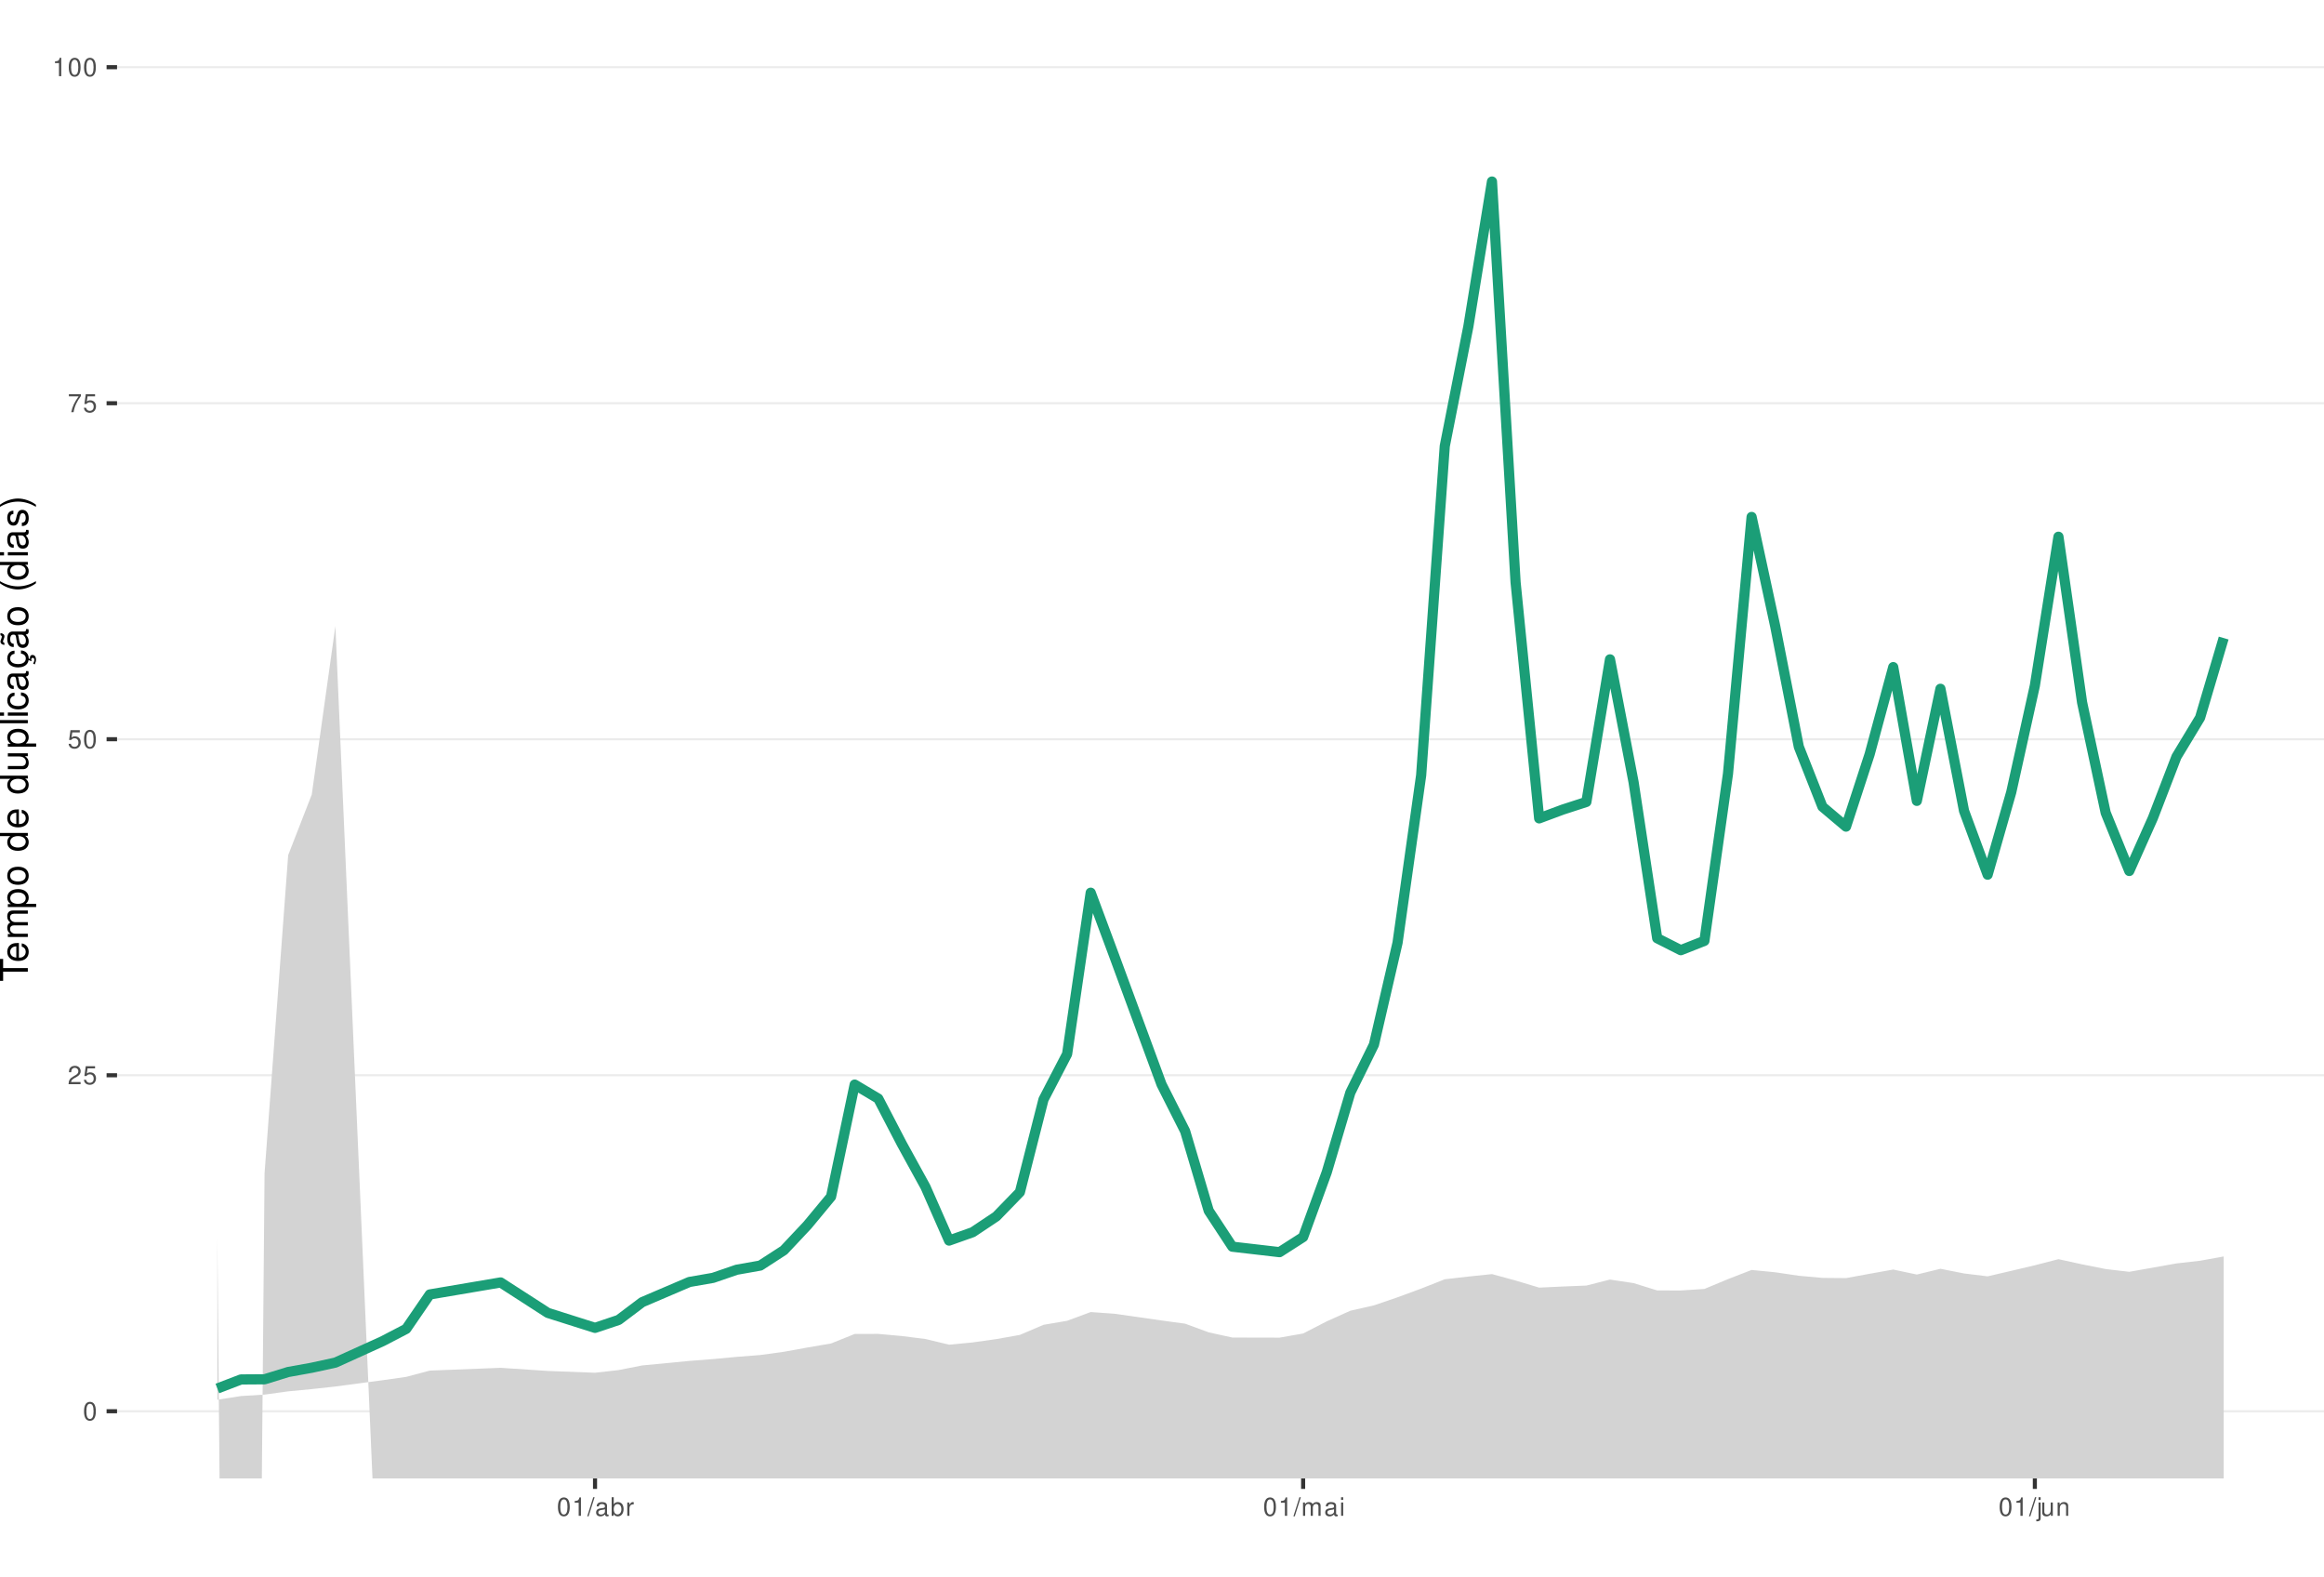
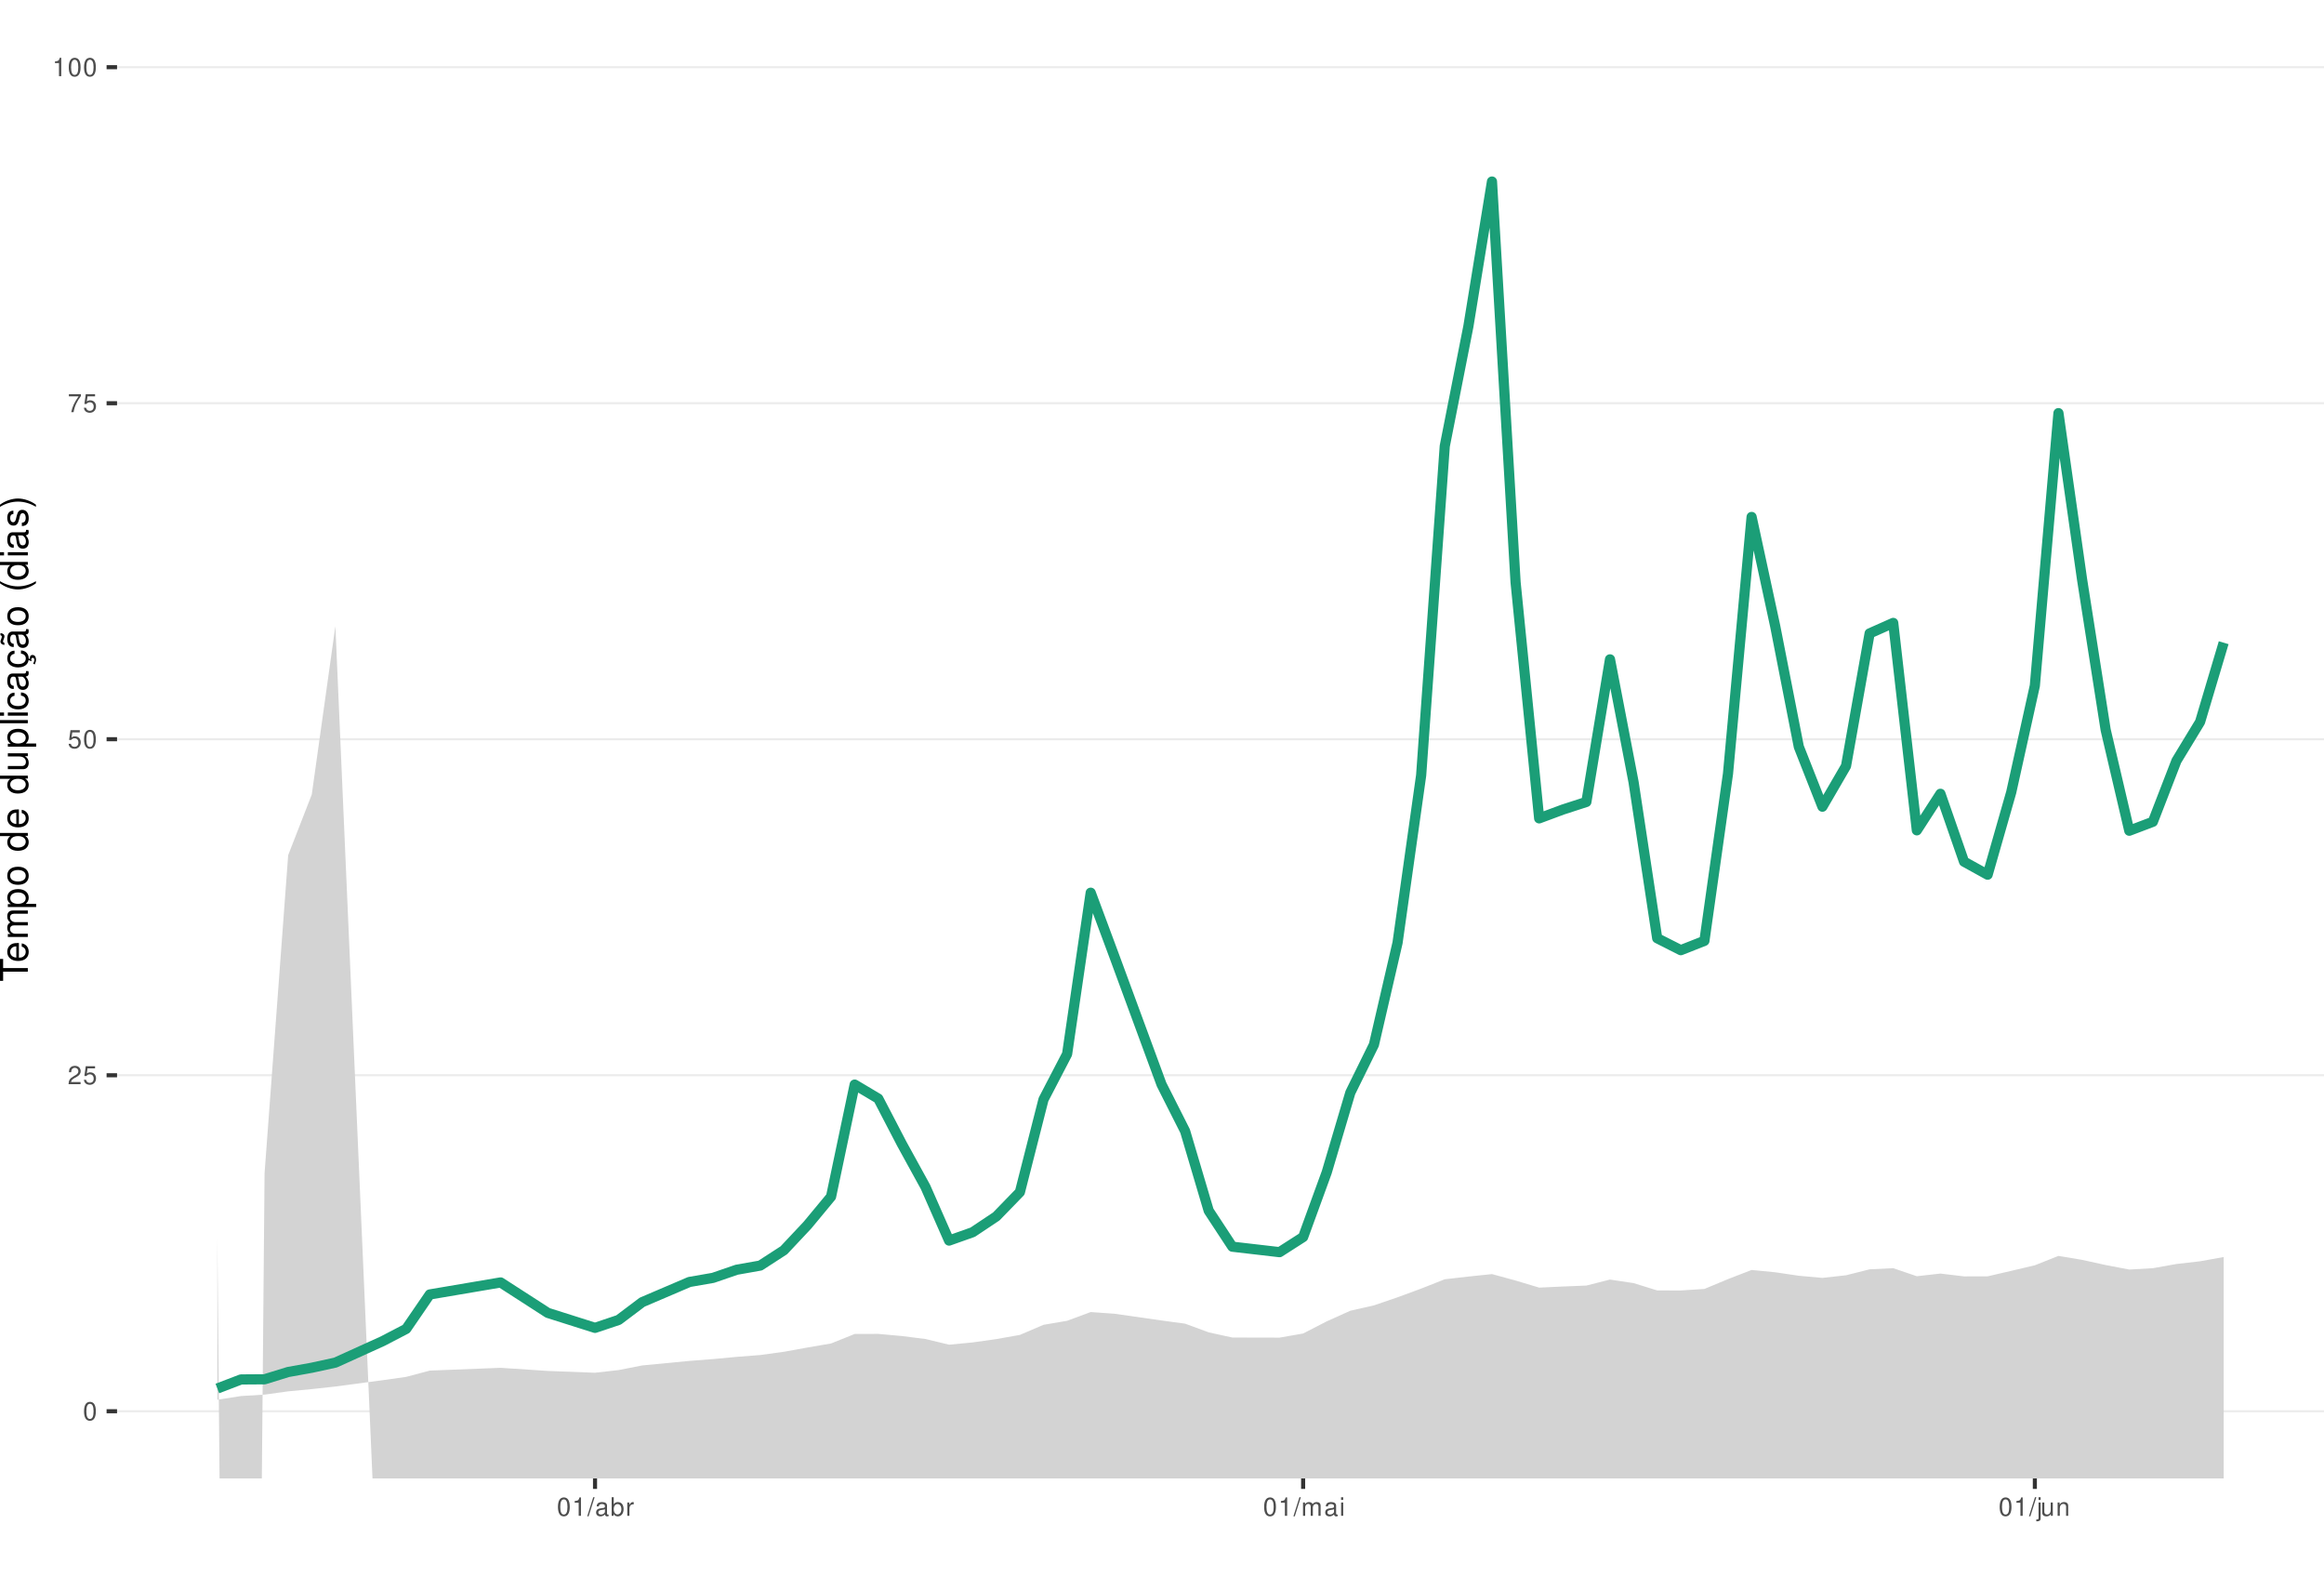
<svg xmlns="http://www.w3.org/2000/svg" xmlns:xlink="http://www.w3.org/1999/xlink" width="609pt" height="413pt" viewBox="0 0 609 413" version="1.1">
  <defs>
    <g>
      <symbol overflow="visible" id="glyph0-0">
        <path style="stroke:none;" d="" />
      </symbol>
      <symbol overflow="visible" id="glyph0-1">
        <path style="stroke:none;" d="M 1.828 -4.812 C 1.391 -4.812 0.984 -4.609 0.75 -4.281 C 0.438 -3.859 0.281 -3.219 0.281 -2.328 C 0.281 -0.703 0.812 0.156 1.828 0.156 C 2.828 0.156 3.375 -0.703 3.375 -2.297 C 3.375 -3.219 3.234 -3.844 2.922 -4.281 C 2.672 -4.625 2.281 -4.812 1.828 -4.812 Z M 1.828 -4.297 C 2.469 -4.297 2.781 -3.641 2.781 -2.344 C 2.781 -0.969 2.469 -0.328 1.812 -0.328 C 1.203 -0.328 0.891 -1 0.891 -2.328 C 0.891 -3.641 1.203 -4.297 1.828 -4.297 Z M 1.828 -4.297 " />
      </symbol>
      <symbol overflow="visible" id="glyph0-2">
        <path style="stroke:none;" d="M 3.375 -0.578 L 0.891 -0.578 C 0.938 -0.984 1.156 -1.234 1.734 -1.578 L 2.406 -1.953 C 3.062 -2.328 3.406 -2.812 3.406 -3.406 C 3.406 -3.812 3.234 -4.188 2.969 -4.438 C 2.688 -4.688 2.344 -4.812 1.891 -4.812 C 1.297 -4.812 0.844 -4.594 0.578 -4.188 C 0.422 -3.938 0.344 -3.641 0.328 -3.141 L 0.922 -3.141 C 0.938 -3.469 0.984 -3.672 1.062 -3.828 C 1.219 -4.125 1.516 -4.297 1.875 -4.297 C 2.406 -4.297 2.797 -3.906 2.797 -3.391 C 2.797 -3.016 2.578 -2.672 2.156 -2.438 L 1.547 -2.078 C 0.562 -1.516 0.281 -1.062 0.219 0 L 3.375 0 Z M 3.375 -0.578 " />
      </symbol>
      <symbol overflow="visible" id="glyph0-3">
        <path style="stroke:none;" d="M 3.172 -4.719 L 0.734 -4.719 L 0.375 -2.156 L 0.922 -2.156 C 1.188 -2.469 1.422 -2.594 1.797 -2.594 C 2.422 -2.594 2.812 -2.156 2.812 -1.453 C 2.812 -0.781 2.422 -0.359 1.781 -0.359 C 1.266 -0.359 0.953 -0.625 0.812 -1.156 L 0.234 -1.156 C 0.312 -0.766 0.375 -0.578 0.516 -0.406 C 0.781 -0.047 1.266 0.156 1.797 0.156 C 2.75 0.156 3.422 -0.547 3.422 -1.531 C 3.422 -2.469 2.797 -3.109 1.891 -3.109 C 1.562 -3.109 1.297 -3.016 1.016 -2.828 L 1.203 -4.141 L 3.172 -4.141 Z M 3.172 -4.719 " />
      </symbol>
      <symbol overflow="visible" id="glyph0-4">
        <path style="stroke:none;" d="M 3.469 -4.719 L 0.312 -4.719 L 0.312 -4.141 L 2.859 -4.141 C 1.734 -2.531 1.266 -1.547 0.922 0 L 1.547 0 C 1.797 -1.516 2.391 -2.812 3.469 -4.234 Z M 3.469 -4.719 " />
      </symbol>
      <symbol overflow="visible" id="glyph0-5">
        <path style="stroke:none;" d="M 1.719 -3.422 L 1.719 0 L 2.312 0 L 2.312 -4.812 L 1.922 -4.812 C 1.719 -4.078 1.578 -3.969 0.672 -3.859 L 0.672 -3.422 Z M 1.719 -3.422 " />
      </symbol>
      <symbol overflow="visible" id="glyph0-6">
        <path style="stroke:none;" d="M 1.531 -4.859 L -0.047 0.141 L 0.312 0.141 L 1.891 -4.859 Z M 1.531 -4.859 " />
      </symbol>
      <symbol overflow="visible" id="glyph0-7">
        <path style="stroke:none;" d="M 3.562 -0.328 C 3.5 -0.312 3.469 -0.312 3.438 -0.312 C 3.25 -0.312 3.141 -0.406 3.141 -0.578 L 3.141 -2.641 C 3.141 -3.25 2.688 -3.594 1.828 -3.594 C 1.312 -3.594 0.906 -3.438 0.672 -3.188 C 0.516 -3 0.453 -2.797 0.438 -2.453 L 0.984 -2.453 C 1.031 -2.875 1.297 -3.078 1.812 -3.078 C 2.312 -3.078 2.594 -2.891 2.594 -2.562 L 2.594 -2.406 C 2.578 -2.172 2.469 -2.078 2.016 -2.031 C 1.219 -1.922 1.109 -1.891 0.891 -1.812 C 0.484 -1.641 0.281 -1.328 0.281 -0.875 C 0.281 -0.25 0.719 0.156 1.422 0.156 C 1.859 0.156 2.219 0 2.609 -0.359 C 2.656 0 2.828 0.156 3.188 0.156 C 3.297 0.156 3.375 0.141 3.562 0.094 Z M 2.594 -1.094 C 2.594 -0.906 2.531 -0.797 2.375 -0.641 C 2.141 -0.438 1.875 -0.328 1.547 -0.328 C 1.109 -0.328 0.859 -0.547 0.859 -0.891 C 0.859 -1.266 1.094 -1.438 1.703 -1.531 C 2.297 -1.609 2.406 -1.641 2.594 -1.719 Z M 2.594 -1.094 " />
      </symbol>
      <symbol overflow="visible" id="glyph0-8">
        <path style="stroke:none;" d="M 0.359 -4.859 L 0.359 0 L 0.859 0 L 0.859 -0.453 C 1.125 -0.047 1.484 0.156 1.969 0.156 C 2.875 0.156 3.484 -0.594 3.484 -1.75 C 3.484 -2.891 2.922 -3.594 1.984 -3.594 C 1.516 -3.594 1.172 -3.406 0.906 -3.016 L 0.906 -4.859 Z M 1.891 -3.062 C 2.5 -3.062 2.906 -2.531 2.906 -1.703 C 2.906 -0.906 2.484 -0.359 1.891 -0.359 C 1.297 -0.359 0.906 -0.906 0.906 -1.719 C 0.906 -2.531 1.297 -3.062 1.891 -3.062 Z M 1.891 -3.062 " />
      </symbol>
      <symbol overflow="visible" id="glyph0-9">
        <path style="stroke:none;" d="M 0.453 -3.484 L 0.453 0 L 1.016 0 L 1.016 -1.812 C 1.031 -2.656 1.375 -3.016 2.141 -3 L 2.141 -3.562 C 2.047 -3.578 1.984 -3.594 1.922 -3.594 C 1.562 -3.594 1.297 -3.375 0.969 -2.859 L 0.969 -3.484 Z M 0.453 -3.484 " />
      </symbol>
      <symbol overflow="visible" id="glyph0-10">
        <path style="stroke:none;" d="M 0.469 -3.484 L 0.469 0 L 1.031 0 L 1.031 -2.188 C 1.031 -2.703 1.391 -3.109 1.844 -3.109 C 2.25 -3.109 2.484 -2.844 2.484 -2.406 L 2.484 0 L 3.047 0 L 3.047 -2.188 C 3.047 -2.703 3.422 -3.109 3.875 -3.109 C 4.266 -3.109 4.516 -2.844 4.516 -2.406 L 4.516 0 L 5.078 0 L 5.078 -2.609 C 5.078 -3.234 4.719 -3.594 4.062 -3.594 C 3.594 -3.594 3.312 -3.453 2.984 -3.062 C 2.781 -3.422 2.5 -3.594 2.047 -3.594 C 1.578 -3.594 1.266 -3.422 0.984 -3 L 0.984 -3.484 Z M 0.469 -3.484 " />
      </symbol>
      <symbol overflow="visible" id="glyph0-11">
        <path style="stroke:none;" d="M 1 -3.484 L 0.453 -3.484 L 0.453 0 L 1 0 Z M 1 -4.859 L 0.438 -4.859 L 0.438 -4.156 L 1 -4.156 Z M 1 -4.859 " />
      </symbol>
      <symbol overflow="visible" id="glyph0-12">
        <path style="stroke:none;" d="M 0.469 -3.484 L 0.469 0.5 C 0.469 0.859 0.359 0.969 0.016 0.969 C -0.031 0.969 -0.047 0.969 -0.125 0.953 L -0.125 1.438 C -0.047 1.438 -0.016 1.453 0.062 1.453 C 0.688 1.453 1.016 1.203 1.016 0.719 L 1.016 -3.484 Z M 1.016 -4.859 L 0.469 -4.859 L 0.469 -4.156 L 1.016 -4.156 Z M 1.016 -4.859 " />
      </symbol>
      <symbol overflow="visible" id="glyph0-13">
        <path style="stroke:none;" d="M 3.203 0 L 3.203 -3.484 L 2.656 -3.484 L 2.656 -1.516 C 2.656 -0.797 2.281 -0.328 1.703 -0.328 C 1.266 -0.328 0.984 -0.594 0.984 -1.016 L 0.984 -3.484 L 0.438 -3.484 L 0.438 -0.797 C 0.438 -0.219 0.859 0.156 1.547 0.156 C 2.062 0.156 2.391 -0.031 2.703 -0.484 L 2.703 0 Z M 3.203 0 " />
      </symbol>
      <symbol overflow="visible" id="glyph0-14">
        <path style="stroke:none;" d="M 0.469 -3.484 L 0.469 0 L 1.031 0 L 1.031 -1.922 C 1.031 -2.641 1.391 -3.109 1.969 -3.109 C 2.406 -3.109 2.688 -2.828 2.688 -2.422 L 2.688 0 L 3.234 0 L 3.234 -2.641 C 3.234 -3.219 2.812 -3.594 2.141 -3.594 C 1.625 -3.594 1.281 -3.391 0.984 -2.906 L 0.984 -3.484 Z M 0.469 -3.484 " />
      </symbol>
      <symbol overflow="visible" id="glyph1-0">
        <path style="stroke:none;" d="" />
      </symbol>
      <symbol overflow="visible" id="glyph1-1">
        <path style="stroke:none;" d="M -6.469 -3.547 L -6.469 -5.938 L -7.297 -5.938 L -7.297 -0.203 L -6.469 -0.203 L -6.469 -2.609 L 0 -2.609 L 0 -3.547 Z M -6.469 -3.547 " />
      </symbol>
      <symbol overflow="visible" id="glyph1-2">
        <path style="stroke:none;" d="M -2.344 -5.125 C -3.141 -5.125 -3.625 -5.062 -4.016 -4.922 C -4.875 -4.578 -5.391 -3.781 -5.391 -2.797 C -5.391 -1.344 -4.281 -0.406 -2.547 -0.406 C -0.812 -0.406 0.234 -1.297 0.234 -2.781 C 0.234 -3.984 -0.453 -4.812 -1.594 -5.016 L -1.594 -4.188 C -0.906 -3.953 -0.547 -3.484 -0.547 -2.812 C -0.547 -2.281 -0.781 -1.828 -1.219 -1.547 C -1.516 -1.344 -1.812 -1.281 -2.344 -1.266 Z M -3.016 -1.297 C -3.984 -1.359 -4.625 -1.953 -4.625 -2.797 C -4.625 -3.641 -3.953 -4.234 -3.016 -4.234 Z M -3.016 -1.297 " />
      </symbol>
      <symbol overflow="visible" id="glyph1-3">
        <path style="stroke:none;" d="M -5.234 -0.703 L 0 -0.703 L 0 -1.547 L -3.297 -1.547 C -4.047 -1.547 -4.656 -2.094 -4.656 -2.766 C -4.656 -3.391 -4.281 -3.734 -3.609 -3.734 L 0 -3.734 L 0 -4.578 L -3.297 -4.578 C -4.047 -4.578 -4.656 -5.125 -4.656 -5.812 C -4.656 -6.422 -4.266 -6.781 -3.609 -6.781 L 0 -6.781 L 0 -7.625 L -3.938 -7.625 C -4.875 -7.625 -5.391 -7.078 -5.391 -6.094 C -5.391 -5.406 -5.188 -4.984 -4.594 -4.484 C -5.156 -4.188 -5.391 -3.766 -5.391 -3.078 C -5.391 -2.375 -5.125 -1.906 -4.5 -1.469 L -5.234 -1.469 Z M -5.234 -0.703 " />
      </symbol>
      <symbol overflow="visible" id="glyph1-4">
        <path style="stroke:none;" d="M 2.188 -0.547 L 2.188 -1.375 L -0.547 -1.375 C -0.016 -1.812 0.234 -2.312 0.234 -2.984 C 0.234 -4.344 -0.859 -5.234 -2.531 -5.234 C -4.297 -5.234 -5.391 -4.375 -5.391 -2.984 C -5.391 -2.266 -5.062 -1.703 -4.453 -1.312 L -5.234 -1.312 L -5.234 -0.547 Z M -4.609 -2.844 C -4.609 -3.766 -3.797 -4.359 -2.547 -4.359 C -1.359 -4.359 -0.547 -3.75 -0.547 -2.844 C -0.547 -1.953 -1.344 -1.375 -2.578 -1.375 C -3.812 -1.375 -4.609 -1.953 -4.609 -2.844 Z M -4.609 -2.844 " />
      </symbol>
      <symbol overflow="visible" id="glyph1-5">
        <path style="stroke:none;" d="M -5.391 -2.719 C -5.391 -1.234 -4.344 -0.359 -2.578 -0.359 C -0.812 -0.359 0.234 -1.234 0.234 -2.734 C 0.234 -4.203 -0.812 -5.094 -2.547 -5.094 C -4.359 -5.094 -5.391 -4.234 -5.391 -2.719 Z M -4.625 -2.734 C -4.625 -3.672 -3.844 -4.234 -2.547 -4.234 C -1.312 -4.234 -0.547 -3.656 -0.547 -2.734 C -0.547 -1.797 -1.312 -1.234 -2.578 -1.234 C -3.844 -1.234 -4.625 -1.797 -4.625 -2.734 Z M -4.625 -2.734 " />
      </symbol>
      <symbol overflow="visible" id="glyph1-6">
        <path style="stroke:none;" d="" />
      </symbol>
      <symbol overflow="visible" id="glyph1-7">
        <path style="stroke:none;" d="M -7.297 -4.953 L -7.297 -4.125 L -4.578 -4.125 C -5.109 -3.766 -5.391 -3.203 -5.391 -2.516 C -5.391 -1.156 -4.297 -0.266 -2.625 -0.266 C -0.859 -0.266 0.234 -1.125 0.234 -2.547 C 0.234 -3.266 -0.047 -3.766 -0.688 -4.203 L 0 -4.203 L 0 -4.953 Z M -4.609 -2.656 C -4.609 -3.547 -3.812 -4.125 -2.562 -4.125 C -1.344 -4.125 -0.547 -3.547 -0.547 -2.656 C -0.547 -1.734 -1.359 -1.125 -2.578 -1.125 C -3.797 -1.125 -4.609 -1.734 -4.609 -2.656 Z M -4.609 -2.656 " />
      </symbol>
      <symbol overflow="visible" id="glyph1-8">
        <path style="stroke:none;" d="M 0 -4.812 L -5.234 -4.812 L -5.234 -3.984 L -2.266 -3.984 C -1.203 -3.984 -0.5 -3.438 -0.5 -2.562 C -0.5 -1.906 -0.906 -1.484 -1.531 -1.484 L -5.234 -1.484 L -5.234 -0.656 L -1.203 -0.656 C -0.328 -0.656 0.234 -1.297 0.234 -2.312 C 0.234 -3.094 -0.047 -3.578 -0.734 -4.062 L 0 -4.062 Z M 0 -4.812 " />
      </symbol>
      <symbol overflow="visible" id="glyph1-9">
        <path style="stroke:none;" d="M -7.297 -1.516 L -7.297 -0.688 L 0 -0.688 L 0 -1.516 Z M -7.297 -1.516 " />
      </symbol>
      <symbol overflow="visible" id="glyph1-10">
        <path style="stroke:none;" d="M -5.234 -1.5 L -5.234 -0.672 L 0 -0.672 L 0 -1.5 Z M -7.297 -1.5 L -7.297 -0.656 L -6.234 -0.656 L -6.234 -1.5 Z M -7.297 -1.5 " />
      </symbol>
      <symbol overflow="visible" id="glyph1-11">
        <path style="stroke:none;" d="M -3.484 -4.703 C -3.984 -4.672 -4.312 -4.562 -4.609 -4.359 C -5.094 -4 -5.391 -3.375 -5.391 -2.641 C -5.391 -1.219 -4.266 -0.312 -2.531 -0.312 C -0.844 -0.312 0.234 -1.203 0.234 -2.625 C 0.234 -3.875 -0.516 -4.672 -1.797 -4.766 L -1.797 -3.938 C -0.953 -3.797 -0.547 -3.359 -0.547 -2.656 C -0.547 -1.734 -1.297 -1.188 -2.531 -1.188 C -3.844 -1.188 -4.625 -1.719 -4.625 -2.625 C -4.625 -3.328 -4.203 -3.766 -3.484 -3.875 Z M -3.484 -4.703 " />
      </symbol>
      <symbol overflow="visible" id="glyph1-12">
        <path style="stroke:none;" d="M -0.484 -5.344 C -0.469 -5.266 -0.469 -5.219 -0.469 -5.172 C -0.469 -4.875 -0.625 -4.719 -0.875 -4.719 L -3.953 -4.719 C -4.891 -4.719 -5.391 -4.047 -5.391 -2.75 C -5.391 -1.984 -5.172 -1.375 -4.781 -1.016 C -4.516 -0.766 -4.203 -0.672 -3.688 -0.656 L -3.688 -1.484 C -4.328 -1.562 -4.625 -1.938 -4.625 -2.719 C -4.625 -3.484 -4.344 -3.891 -3.844 -3.891 L -3.625 -3.891 C -3.266 -3.875 -3.125 -3.703 -3.047 -3.016 C -2.891 -1.844 -2.844 -1.656 -2.719 -1.344 C -2.453 -0.734 -2 -0.422 -1.312 -0.422 C -0.375 -0.422 0.234 -1.078 0.234 -2.141 C 0.234 -2.797 0 -3.328 -0.547 -3.922 C 0 -3.984 0.234 -4.234 0.234 -4.781 C 0.234 -4.953 0.203 -5.062 0.141 -5.344 Z M -1.656 -3.891 C -1.375 -3.891 -1.203 -3.812 -0.969 -3.562 C -0.656 -3.219 -0.5 -2.812 -0.5 -2.312 C -0.5 -1.672 -0.812 -1.297 -1.344 -1.297 C -1.891 -1.297 -2.172 -1.656 -2.297 -2.547 C -2.422 -3.438 -2.453 -3.609 -2.594 -3.891 Z M -1.656 -3.891 " />
      </symbol>
      <symbol overflow="visible" id="glyph1-13">
        <path style="stroke:none;" d="M 0.234 -2.641 C 0.234 -3.875 -0.547 -4.703 -1.797 -4.766 L -1.797 -3.938 C -0.953 -3.797 -0.531 -3.359 -0.531 -2.656 C -0.531 -1.734 -1.281 -1.188 -2.516 -1.188 C -3.844 -1.188 -4.625 -1.719 -4.625 -2.625 C -4.625 -3.328 -4.203 -3.766 -3.484 -3.875 L -3.484 -4.703 C -3.984 -4.672 -4.312 -4.562 -4.609 -4.359 C -5.094 -4 -5.391 -3.375 -5.391 -2.641 C -5.391 -1.219 -4.266 -0.312 -2.531 -0.312 C -1.469 -0.312 -0.625 -0.672 -0.156 -1.312 C 0.047 -1.594 0.125 -1.812 0.203 -2.25 L 0.922 -1.938 L 0.984 -2.062 C 0.938 -2.188 0.906 -2.25 0.906 -2.375 C 0.906 -2.656 1.047 -2.828 1.281 -2.828 C 1.547 -2.828 1.734 -2.594 1.734 -2.297 C 1.734 -2.031 1.672 -1.844 1.438 -1.406 L 1.406 -1.312 L 1.812 -1.094 C 2.078 -1.75 2.141 -1.953 2.141 -2.344 C 2.141 -3.109 1.781 -3.578 1.203 -3.578 C 0.781 -3.578 0.547 -3.297 0.547 -2.797 C 0.547 -2.703 0.547 -2.641 0.562 -2.516 Z M 0.234 -2.641 " />
      </symbol>
      <symbol overflow="visible" id="glyph1-14">
        <path style="stroke:none;" d="M -0.484 -5.344 C -0.469 -5.266 -0.469 -5.219 -0.469 -5.172 C -0.469 -4.875 -0.625 -4.719 -0.875 -4.719 L -3.953 -4.719 C -4.891 -4.719 -5.391 -4.047 -5.391 -2.75 C -5.391 -1.984 -5.172 -1.375 -4.781 -1.016 C -4.516 -0.766 -4.203 -0.672 -3.688 -0.656 L -3.688 -1.484 C -4.328 -1.562 -4.625 -1.938 -4.625 -2.719 C -4.625 -3.484 -4.344 -3.891 -3.844 -3.891 L -3.625 -3.891 C -3.266 -3.875 -3.125 -3.703 -3.047 -3.016 C -2.891 -1.844 -2.844 -1.656 -2.719 -1.344 C -2.453 -0.734 -2 -0.422 -1.312 -0.422 C -0.375 -0.422 0.234 -1.078 0.234 -2.141 C 0.234 -2.797 0 -3.328 -0.547 -3.922 C 0 -3.984 0.234 -4.234 0.234 -4.781 C 0.234 -4.953 0.203 -5.062 0.141 -5.344 Z M -1.656 -3.891 C -1.375 -3.891 -1.203 -3.812 -0.969 -3.562 C -0.656 -3.219 -0.5 -2.812 -0.5 -2.312 C -0.5 -1.672 -0.812 -1.297 -1.344 -1.297 C -1.891 -1.297 -2.172 -1.656 -2.297 -2.547 C -2.422 -3.438 -2.453 -3.609 -2.594 -3.891 Z M -7.172 -3.75 C -6.922 -3.672 -6.812 -3.547 -6.812 -3.375 C -6.812 -3.25 -6.875 -2.984 -6.984 -2.734 C -7.156 -2.312 -7.172 -2.25 -7.172 -2.047 C -7.172 -1.594 -6.797 -1.297 -6.141 -1.188 L -6.141 -1.766 C -6.375 -1.812 -6.5 -1.938 -6.5 -2.094 C -6.5 -2.203 -6.469 -2.344 -6.375 -2.578 C -6.156 -3.156 -6.125 -3.234 -6.125 -3.438 C -6.125 -3.922 -6.484 -4.219 -7.172 -4.312 Z M -7.172 -3.75 " />
      </symbol>
      <symbol overflow="visible" id="glyph1-15">
        <path style="stroke:none;" d="M -7.297 -2.359 C -5.984 -1.359 -4.156 -0.734 -2.594 -0.734 C -1.016 -0.734 0.812 -1.359 2.125 -2.359 L 2.125 -2.906 C 0.688 -2.031 -0.984 -1.547 -2.594 -1.547 C -4.188 -1.547 -5.875 -2.031 -7.297 -2.906 Z M -7.297 -2.359 " />
      </symbol>
      <symbol overflow="visible" id="glyph1-16">
        <path style="stroke:none;" d="M -3.781 -4.375 C -4.812 -4.375 -5.391 -3.688 -5.391 -2.484 C -5.391 -1.266 -4.766 -0.469 -3.797 -0.469 C -2.969 -0.469 -2.578 -0.891 -2.281 -2.125 L -2.094 -2.906 C -1.953 -3.484 -1.734 -3.719 -1.375 -3.719 C -0.875 -3.719 -0.547 -3.234 -0.547 -2.5 C -0.547 -2.047 -0.672 -1.672 -0.891 -1.453 C -1.047 -1.328 -1.188 -1.266 -1.562 -1.219 L -1.562 -0.344 C -0.344 -0.375 0.234 -1.062 0.234 -2.438 C 0.234 -3.75 -0.422 -4.594 -1.438 -4.594 C -2.203 -4.594 -2.641 -4.156 -2.891 -3.109 L -3.078 -2.312 C -3.234 -1.625 -3.453 -1.344 -3.828 -1.344 C -4.312 -1.344 -4.625 -1.766 -4.625 -2.453 C -4.625 -3.125 -4.328 -3.484 -3.781 -3.5 Z M -3.781 -4.375 " />
      </symbol>
      <symbol overflow="visible" id="glyph1-17">
        <path style="stroke:none;" d="M 2.125 -0.938 C 0.812 -1.938 -1.016 -2.562 -2.578 -2.562 C -4.156 -2.562 -5.984 -1.938 -7.297 -0.938 L -7.297 -0.375 C -5.859 -1.266 -4.188 -1.75 -2.578 -1.75 C -0.984 -1.75 0.703 -1.266 2.125 -0.375 Z M 2.125 -0.938 " />
      </symbol>
    </g>
    <clipPath id="clip1">
      <path d="M 30.672 0 L 609 0 L 609 387.328 L 30.672 387.328 Z M 30.672 0 " />
    </clipPath>
    <clipPath id="clip2">
      <path d="M 30.672 369 L 609 369 L 609 370 L 30.672 370 Z M 30.672 369 " />
    </clipPath>
    <clipPath id="clip3">
      <path d="M 30.672 281 L 609 281 L 609 282 L 30.672 282 Z M 30.672 281 " />
    </clipPath>
    <clipPath id="clip4">
      <path d="M 30.672 193 L 609 193 L 609 194 L 30.672 194 Z M 30.672 193 " />
    </clipPath>
    <clipPath id="clip5">
      <path d="M 30.672 105 L 609 105 L 609 106 L 30.672 106 Z M 30.672 105 " />
    </clipPath>
    <clipPath id="clip6">
      <path d="M 30.672 17 L 609 17 L 609 18 L 30.672 18 Z M 30.672 17 " />
    </clipPath>
    <clipPath id="clip7">
      <path d="M 56 164 L 583 164 L 583 387.328 L 56 387.328 Z M 56 164 " />
    </clipPath>
  </defs>
  <g id="surface16">
    <rect x="0" y="0" width="609" height="413" style="fill:rgb(100%,100%,100%);fill-opacity:1;stroke:none;" />
    <rect x="0" y="0" width="609" height="413" style="fill:rgb(100%,100%,100%);fill-opacity:1;stroke:none;" />
    <path style="fill:none;stroke-width:1.067;stroke-linecap:round;stroke-linejoin:round;stroke:rgb(100%,100%,100%);stroke-opacity:1;stroke-miterlimit:10;" d="M 0 413 L 609 413 L 609 0 L 0 0 Z M 0 413 " />
    <g clip-path="url(#clip1)" clip-rule="nonzero">
      <path style=" stroke:none;fill-rule:nonzero;fill:rgb(100%,100%,100%);fill-opacity:1;" d="M 30.672 387.328 L 609 387.328 L 609 0 L 30.672 0 Z M 30.672 387.328 " />
    </g>
    <g clip-path="url(#clip2)" clip-rule="nonzero">
      <path style="fill:none;stroke-width:0.533;stroke-linecap:butt;stroke-linejoin:round;stroke:rgb(92.157%,92.157%,92.157%);stroke-opacity:1;stroke-miterlimit:10;" d="M 30.672 369.723 L 609 369.723 " />
    </g>
    <g clip-path="url(#clip3)" clip-rule="nonzero">
      <path style="fill:none;stroke-width:0.533;stroke-linecap:butt;stroke-linejoin:round;stroke:rgb(92.157%,92.157%,92.157%);stroke-opacity:1;stroke-miterlimit:10;" d="M 30.672 281.695 L 609 281.695 " />
    </g>
    <g clip-path="url(#clip4)" clip-rule="nonzero">
      <path style="fill:none;stroke-width:0.533;stroke-linecap:butt;stroke-linejoin:round;stroke:rgb(92.157%,92.157%,92.157%);stroke-opacity:1;stroke-miterlimit:10;" d="M 30.672 193.664 L 609 193.664 " />
    </g>
    <g clip-path="url(#clip5)" clip-rule="nonzero">
      <path style="fill:none;stroke-width:0.533;stroke-linecap:butt;stroke-linejoin:round;stroke:rgb(92.157%,92.157%,92.157%);stroke-opacity:1;stroke-miterlimit:10;" d="M 30.672 105.637 L 609 105.637 " />
    </g>
    <g clip-path="url(#clip6)" clip-rule="nonzero">
      <path style="fill:none;stroke-width:0.533;stroke-linecap:butt;stroke-linejoin:round;stroke:rgb(92.157%,92.157%,92.157%);stroke-opacity:1;stroke-miterlimit:10;" d="M 30.672 17.605 L 609 17.605 " />
    </g>
    <g clip-path="url(#clip7)" clip-rule="nonzero">
-       <path style=" stroke:none;fill-rule:nonzero;fill:rgb(82.745%,82.745%,82.745%);fill-opacity:1;" d="M 56.957 324.281 L 57.77 413 L 68.387 413 L 69.328 307.379 L 75.516 224.039 L 81.699 208.152 L 87.887 164.02 L 98.73 413 L 110.508 413 L 112.625 405.52 L 131.184 405.328 L 134.965 413 L 221.043 413 L 223.965 408.285 L 230.148 409.977 L 233.867 413 L 284.664 413 L 285.816 411.887 L 288.434 413 L 582.711 413 L 582.711 329.168 L 576.527 330.289 L 570.34 330.996 L 557.973 333.191 L 551.785 332.469 L 545.602 331.234 L 539.414 329.879 L 533.23 331.48 L 527.043 332.938 L 520.859 334.379 L 514.672 333.621 L 508.488 332.398 L 502.305 333.906 L 496.117 332.598 L 489.934 333.707 L 483.746 334.84 L 477.562 334.785 L 471.375 334.227 L 465.191 333.312 L 459.004 332.707 L 452.82 335.102 L 446.637 337.68 L 440.449 338.082 L 434.266 338.07 L 428.078 336.152 L 421.895 335.223 L 415.707 336.793 L 409.523 337.043 L 403.336 337.332 L 397.152 335.473 L 390.969 333.793 L 384.781 334.438 L 378.598 335.148 L 372.41 337.59 L 366.227 339.867 L 360.039 341.984 L 353.855 343.387 L 347.668 346.172 L 341.484 349.352 L 335.301 350.438 L 322.93 350.41 L 316.742 349.055 L 310.559 346.777 L 304.371 345.941 L 292 344.172 L 285.816 343.734 L 279.633 346.023 L 273.445 347.078 L 267.262 349.719 L 261.074 350.82 L 254.891 351.691 L 248.703 352.285 L 242.52 350.797 L 236.332 350.016 L 230.148 349.457 L 223.965 349.477 L 217.777 351.965 L 211.594 353.023 L 205.406 354.145 L 199.223 354.992 L 193.035 355.477 L 186.852 356.055 L 180.664 356.531 L 168.297 357.719 L 162.109 358.934 L 155.926 359.633 L 143.555 359.164 L 131.184 358.344 L 112.625 359.074 L 106.441 360.715 L 100.258 361.594 L 87.887 363.242 L 81.699 363.918 L 75.516 364.508 L 69.328 365.363 L 63.145 365.738 L 56.957 366.707 Z M 56.957 324.281 " />
-     </g>
-     <path style="fill:none;stroke-width:2.667;stroke-linecap:butt;stroke-linejoin:round;stroke:rgb(10.588%,61.961%,46.667%);stroke-opacity:1;stroke-miterlimit:10;" d="M 56.957 363.762 L 63.145 361.391 L 69.328 361.348 L 75.516 359.438 L 81.699 358.324 L 87.887 356.977 L 100.258 351.367 L 106.441 348.148 L 112.625 339.125 L 131.184 335.977 L 143.555 343.953 L 155.926 347.875 L 162.109 345.801 L 168.297 341.137 L 180.664 335.852 L 186.852 334.777 L 193.035 332.652 L 199.223 331.555 L 205.406 327.551 L 211.594 320.961 L 217.777 313.504 L 223.965 284.141 L 230.148 287.816 L 236.332 299.699 L 242.52 310.957 L 248.703 325.008 L 254.891 322.816 L 261.074 318.691 L 267.262 312.316 L 273.445 288.055 L 279.633 276.145 L 285.816 233.875 L 292 250.5 L 304.371 284.086 L 310.559 296.336 L 316.742 317.191 L 322.93 326.609 L 335.301 328.043 L 341.484 324.082 L 347.668 307.121 L 353.855 286.246 L 360.039 273.684 L 366.227 246.977 L 372.41 203.121 L 378.598 116.879 L 384.781 85.527 L 390.969 47.559 L 397.152 152.512 L 403.336 214.398 L 409.523 212.098 L 415.707 210.09 L 421.895 172.738 L 428.078 204.922 L 434.266 245.801 L 440.449 248.93 L 446.637 246.488 L 452.82 202.688 L 459.004 135.43 L 465.191 164.066 L 471.375 195.637 L 477.562 211.34 L 483.746 216.559 L 489.934 197.605 L 496.117 174.77 L 502.305 209.816 L 508.488 180.449 L 514.672 212.426 L 520.859 229.156 L 527.043 207.543 L 533.23 179.621 L 539.414 140.613 L 545.602 184 L 551.785 212.926 L 557.973 228.18 L 564.156 214.316 L 570.34 198.254 L 576.527 188.016 L 582.711 167.16 " />
+       <path style=" stroke:none;fill-rule:nonzero;fill:rgb(82.745%,82.745%,82.745%);fill-opacity:1;" d="M 56.957 324.281 L 57.77 413 L 68.387 413 L 69.328 307.379 L 75.516 224.039 L 81.699 208.152 L 87.887 164.02 L 98.73 413 L 110.508 413 L 112.625 405.52 L 131.184 405.328 L 134.965 413 L 221.043 413 L 223.965 408.285 L 230.148 409.977 L 233.867 413 L 284.664 413 L 285.816 411.887 L 288.434 413 L 582.711 413 L 582.711 329.316 L 576.527 330.434 L 570.34 331.145 L 564.156 332.242 L 557.973 332.598 L 551.785 331.418 L 545.602 330.059 L 539.414 329.023 L 533.23 331.48 L 527.043 332.938 L 520.859 334.379 L 514.672 334.391 L 508.488 333.652 L 502.305 334.348 L 496.117 332.242 L 489.934 332.539 L 483.746 334.098 L 477.562 334.785 L 471.375 334.227 L 465.191 333.312 L 459.004 332.707 L 452.82 335.102 L 446.637 337.68 L 440.449 338.082 L 434.266 338.07 L 428.078 336.152 L 421.895 335.223 L 415.707 336.793 L 409.523 337.043 L 403.336 337.332 L 397.152 335.473 L 390.969 333.793 L 384.781 334.438 L 378.598 335.148 L 372.41 337.59 L 366.227 339.867 L 360.039 341.984 L 353.855 343.387 L 347.668 346.172 L 341.484 349.352 L 335.301 350.438 L 322.93 350.41 L 316.742 349.055 L 310.559 346.777 L 304.371 345.941 L 292 344.172 L 285.816 343.734 L 279.633 346.023 L 273.445 347.078 L 267.262 349.719 L 261.074 350.82 L 254.891 351.691 L 248.703 352.285 L 242.52 350.797 L 236.332 350.016 L 230.148 349.457 L 223.965 349.477 L 217.777 351.965 L 211.594 353.023 L 205.406 354.145 L 199.223 354.992 L 193.035 355.477 L 186.852 356.055 L 180.664 356.531 L 168.297 357.719 L 162.109 358.934 L 155.926 359.633 L 143.555 359.164 L 131.184 358.344 L 112.625 359.074 L 106.441 360.715 L 100.258 361.594 L 87.887 363.242 L 81.699 363.918 L 75.516 364.508 L 69.328 365.363 L 63.145 365.738 L 56.957 366.707 Z M 56.957 324.281 " />
+     </g>
+     <path style="fill:none;stroke-width:2.667;stroke-linecap:butt;stroke-linejoin:round;stroke:rgb(10.588%,61.961%,46.667%);stroke-opacity:1;stroke-miterlimit:10;" d="M 56.957 363.762 L 63.145 361.391 L 69.328 361.348 L 75.516 359.438 L 81.699 358.324 L 87.887 356.977 L 100.258 351.367 L 106.441 348.148 L 112.625 339.125 L 131.184 335.977 L 143.555 343.953 L 155.926 347.875 L 162.109 345.801 L 168.297 341.137 L 180.664 335.852 L 186.852 334.777 L 193.035 332.652 L 199.223 331.555 L 205.406 327.551 L 211.594 320.961 L 217.777 313.504 L 223.965 284.141 L 230.148 287.816 L 236.332 299.699 L 242.52 310.957 L 248.703 325.008 L 254.891 322.816 L 261.074 318.691 L 267.262 312.316 L 273.445 288.055 L 279.633 276.145 L 285.816 233.875 L 292 250.5 L 304.371 284.086 L 310.559 296.336 L 316.742 317.191 L 322.93 326.609 L 335.301 328.043 L 341.484 324.082 L 347.668 307.121 L 353.855 286.246 L 360.039 273.684 L 366.227 246.977 L 372.41 203.121 L 378.598 116.879 L 384.781 85.527 L 390.969 47.559 L 397.152 152.512 L 403.336 214.398 L 409.523 212.098 L 415.707 210.09 L 421.895 172.738 L 428.078 204.922 L 434.266 245.801 L 440.449 248.93 L 446.637 246.488 L 452.82 202.688 L 459.004 135.43 L 465.191 164.066 L 471.375 195.637 L 477.562 211.34 L 483.746 200.688 L 489.934 165.938 L 496.117 163.191 L 502.305 217.531 L 508.488 207.957 L 514.672 225.738 L 520.859 229.156 L 527.043 207.543 L 533.23 179.621 L 539.414 108.23 L 545.602 151.797 L 551.785 191.219 L 557.973 217.637 L 564.156 215.293 L 570.34 199.312 L 576.527 189.125 L 582.711 168.379 " />
    <g style="fill:rgb(30.196%,30.196%,30.196%);fill-opacity:1;">
      <use xlink:href="#glyph0-1" x="21.738" y="372.07" />
    </g>
    <g style="fill:rgb(30.196%,30.196%,30.196%);fill-opacity:1;">
      <use xlink:href="#glyph0-2" x="17.738" y="284.043" />
      <use xlink:href="#glyph0-3" x="21.738" y="284.043" />
    </g>
    <g style="fill:rgb(30.196%,30.196%,30.196%);fill-opacity:1;">
      <use xlink:href="#glyph0-3" x="17.738" y="196.012" />
      <use xlink:href="#glyph0-1" x="21.738" y="196.012" />
    </g>
    <g style="fill:rgb(30.196%,30.196%,30.196%);fill-opacity:1;">
      <use xlink:href="#glyph0-4" x="17.738" y="107.984" />
      <use xlink:href="#glyph0-3" x="21.738" y="107.984" />
    </g>
    <g style="fill:rgb(30.196%,30.196%,30.196%);fill-opacity:1;">
      <use xlink:href="#glyph0-5" x="13.738" y="19.953" />
      <use xlink:href="#glyph0-1" x="17.738" y="19.953" />
      <use xlink:href="#glyph0-1" x="21.738" y="19.953" />
    </g>
    <path style="fill:none;stroke-width:1.067;stroke-linecap:butt;stroke-linejoin:round;stroke:rgb(20%,20%,20%);stroke-opacity:1;stroke-miterlimit:10;" d="M 27.93 369.723 L 30.672 369.723 " />
    <path style="fill:none;stroke-width:1.067;stroke-linecap:butt;stroke-linejoin:round;stroke:rgb(20%,20%,20%);stroke-opacity:1;stroke-miterlimit:10;" d="M 27.93 281.695 L 30.672 281.695 " />
    <path style="fill:none;stroke-width:1.067;stroke-linecap:butt;stroke-linejoin:round;stroke:rgb(20%,20%,20%);stroke-opacity:1;stroke-miterlimit:10;" d="M 27.93 193.664 L 30.672 193.664 " />
    <path style="fill:none;stroke-width:1.067;stroke-linecap:butt;stroke-linejoin:round;stroke:rgb(20%,20%,20%);stroke-opacity:1;stroke-miterlimit:10;" d="M 27.93 105.637 L 30.672 105.637 " />
    <path style="fill:none;stroke-width:1.067;stroke-linecap:butt;stroke-linejoin:round;stroke:rgb(20%,20%,20%);stroke-opacity:1;stroke-miterlimit:10;" d="M 27.93 17.605 L 30.672 17.605 " />
    <path style="fill:none;stroke-width:1.067;stroke-linecap:butt;stroke-linejoin:round;stroke:rgb(20%,20%,20%);stroke-opacity:1;stroke-miterlimit:10;" d="M 155.926 390.07 L 155.926 387.328 " />
    <path style="fill:none;stroke-width:1.067;stroke-linecap:butt;stroke-linejoin:round;stroke:rgb(20%,20%,20%);stroke-opacity:1;stroke-miterlimit:10;" d="M 341.484 390.07 L 341.484 387.328 " />
    <path style="fill:none;stroke-width:1.067;stroke-linecap:butt;stroke-linejoin:round;stroke:rgb(20%,20%,20%);stroke-opacity:1;stroke-miterlimit:10;" d="M 533.23 390.07 L 533.23 387.328 " />
    <g style="fill:rgb(30.196%,30.196%,30.196%);fill-opacity:1;">
      <use xlink:href="#glyph0-1" x="145.926" y="397.109" />
      <use xlink:href="#glyph0-5" x="149.926" y="397.109" />
      <use xlink:href="#glyph0-6" x="153.926" y="397.109" />
      <use xlink:href="#glyph0-7" x="155.926" y="397.109" />
      <use xlink:href="#glyph0-8" x="159.926" y="397.109" />
      <use xlink:href="#glyph0-9" x="163.926" y="397.109" />
    </g>
    <g style="fill:rgb(30.196%,30.196%,30.196%);fill-opacity:1;">
      <use xlink:href="#glyph0-1" x="330.984" y="397.109" />
      <use xlink:href="#glyph0-5" x="334.984" y="397.109" />
      <use xlink:href="#glyph0-6" x="338.984" y="397.109" />
      <use xlink:href="#glyph0-10" x="340.984" y="397.109" />
      <use xlink:href="#glyph0-7" x="346.984" y="397.109" />
      <use xlink:href="#glyph0-11" x="350.984" y="397.109" />
    </g>
    <g style="fill:rgb(30.196%,30.196%,30.196%);fill-opacity:1;">
      <use xlink:href="#glyph0-1" x="523.73" y="397.109" />
      <use xlink:href="#glyph0-5" x="527.73" y="397.109" />
      <use xlink:href="#glyph0-6" x="531.73" y="397.109" />
      <use xlink:href="#glyph0-12" x="533.73" y="397.109" />
      <use xlink:href="#glyph0-13" x="534.73" y="397.109" />
      <use xlink:href="#glyph0-14" x="538.73" y="397.109" />
    </g>
    <g style="fill:rgb(0%,0%,0%);fill-opacity:1;">
      <use xlink:href="#glyph1-1" x="7.29" y="257.164" />
      <use xlink:href="#glyph1-2" x="7.29" y="252.164" />
      <use xlink:href="#glyph1-3" x="7.29" y="246.164" />
      <use xlink:href="#glyph1-4" x="7.29" y="238.164" />
      <use xlink:href="#glyph1-5" x="7.29" y="232.164" />
      <use xlink:href="#glyph1-6" x="7.29" y="226.164" />
      <use xlink:href="#glyph1-7" x="7.29" y="223.164" />
      <use xlink:href="#glyph1-2" x="7.29" y="217.164" />
      <use xlink:href="#glyph1-6" x="7.29" y="211.164" />
      <use xlink:href="#glyph1-7" x="7.29" y="208.164" />
      <use xlink:href="#glyph1-8" x="7.29" y="202.164" />
      <use xlink:href="#glyph1-4" x="7.29" y="196.164" />
      <use xlink:href="#glyph1-9" x="7.29" y="190.164" />
      <use xlink:href="#glyph1-10" x="7.29" y="188.164" />
      <use xlink:href="#glyph1-11" x="7.29" y="186.164" />
      <use xlink:href="#glyph1-12" x="7.29" y="181.164" />
      <use xlink:href="#glyph1-13" x="7.29" y="175.164" />
      <use xlink:href="#glyph1-14" x="7.29" y="170.164" />
      <use xlink:href="#glyph1-5" x="7.29" y="164.164" />
      <use xlink:href="#glyph1-6" x="7.29" y="158.164" />
      <use xlink:href="#glyph1-15" x="7.29" y="155.164" />
      <use xlink:href="#glyph1-7" x="7.29" y="152.164" />
      <use xlink:href="#glyph1-10" x="7.29" y="146.164" />
      <use xlink:href="#glyph1-12" x="7.29" y="144.164" />
      <use xlink:href="#glyph1-16" x="7.29" y="138.164" />
      <use xlink:href="#glyph1-17" x="7.29" y="133.164" />
    </g>
  </g>
</svg>
